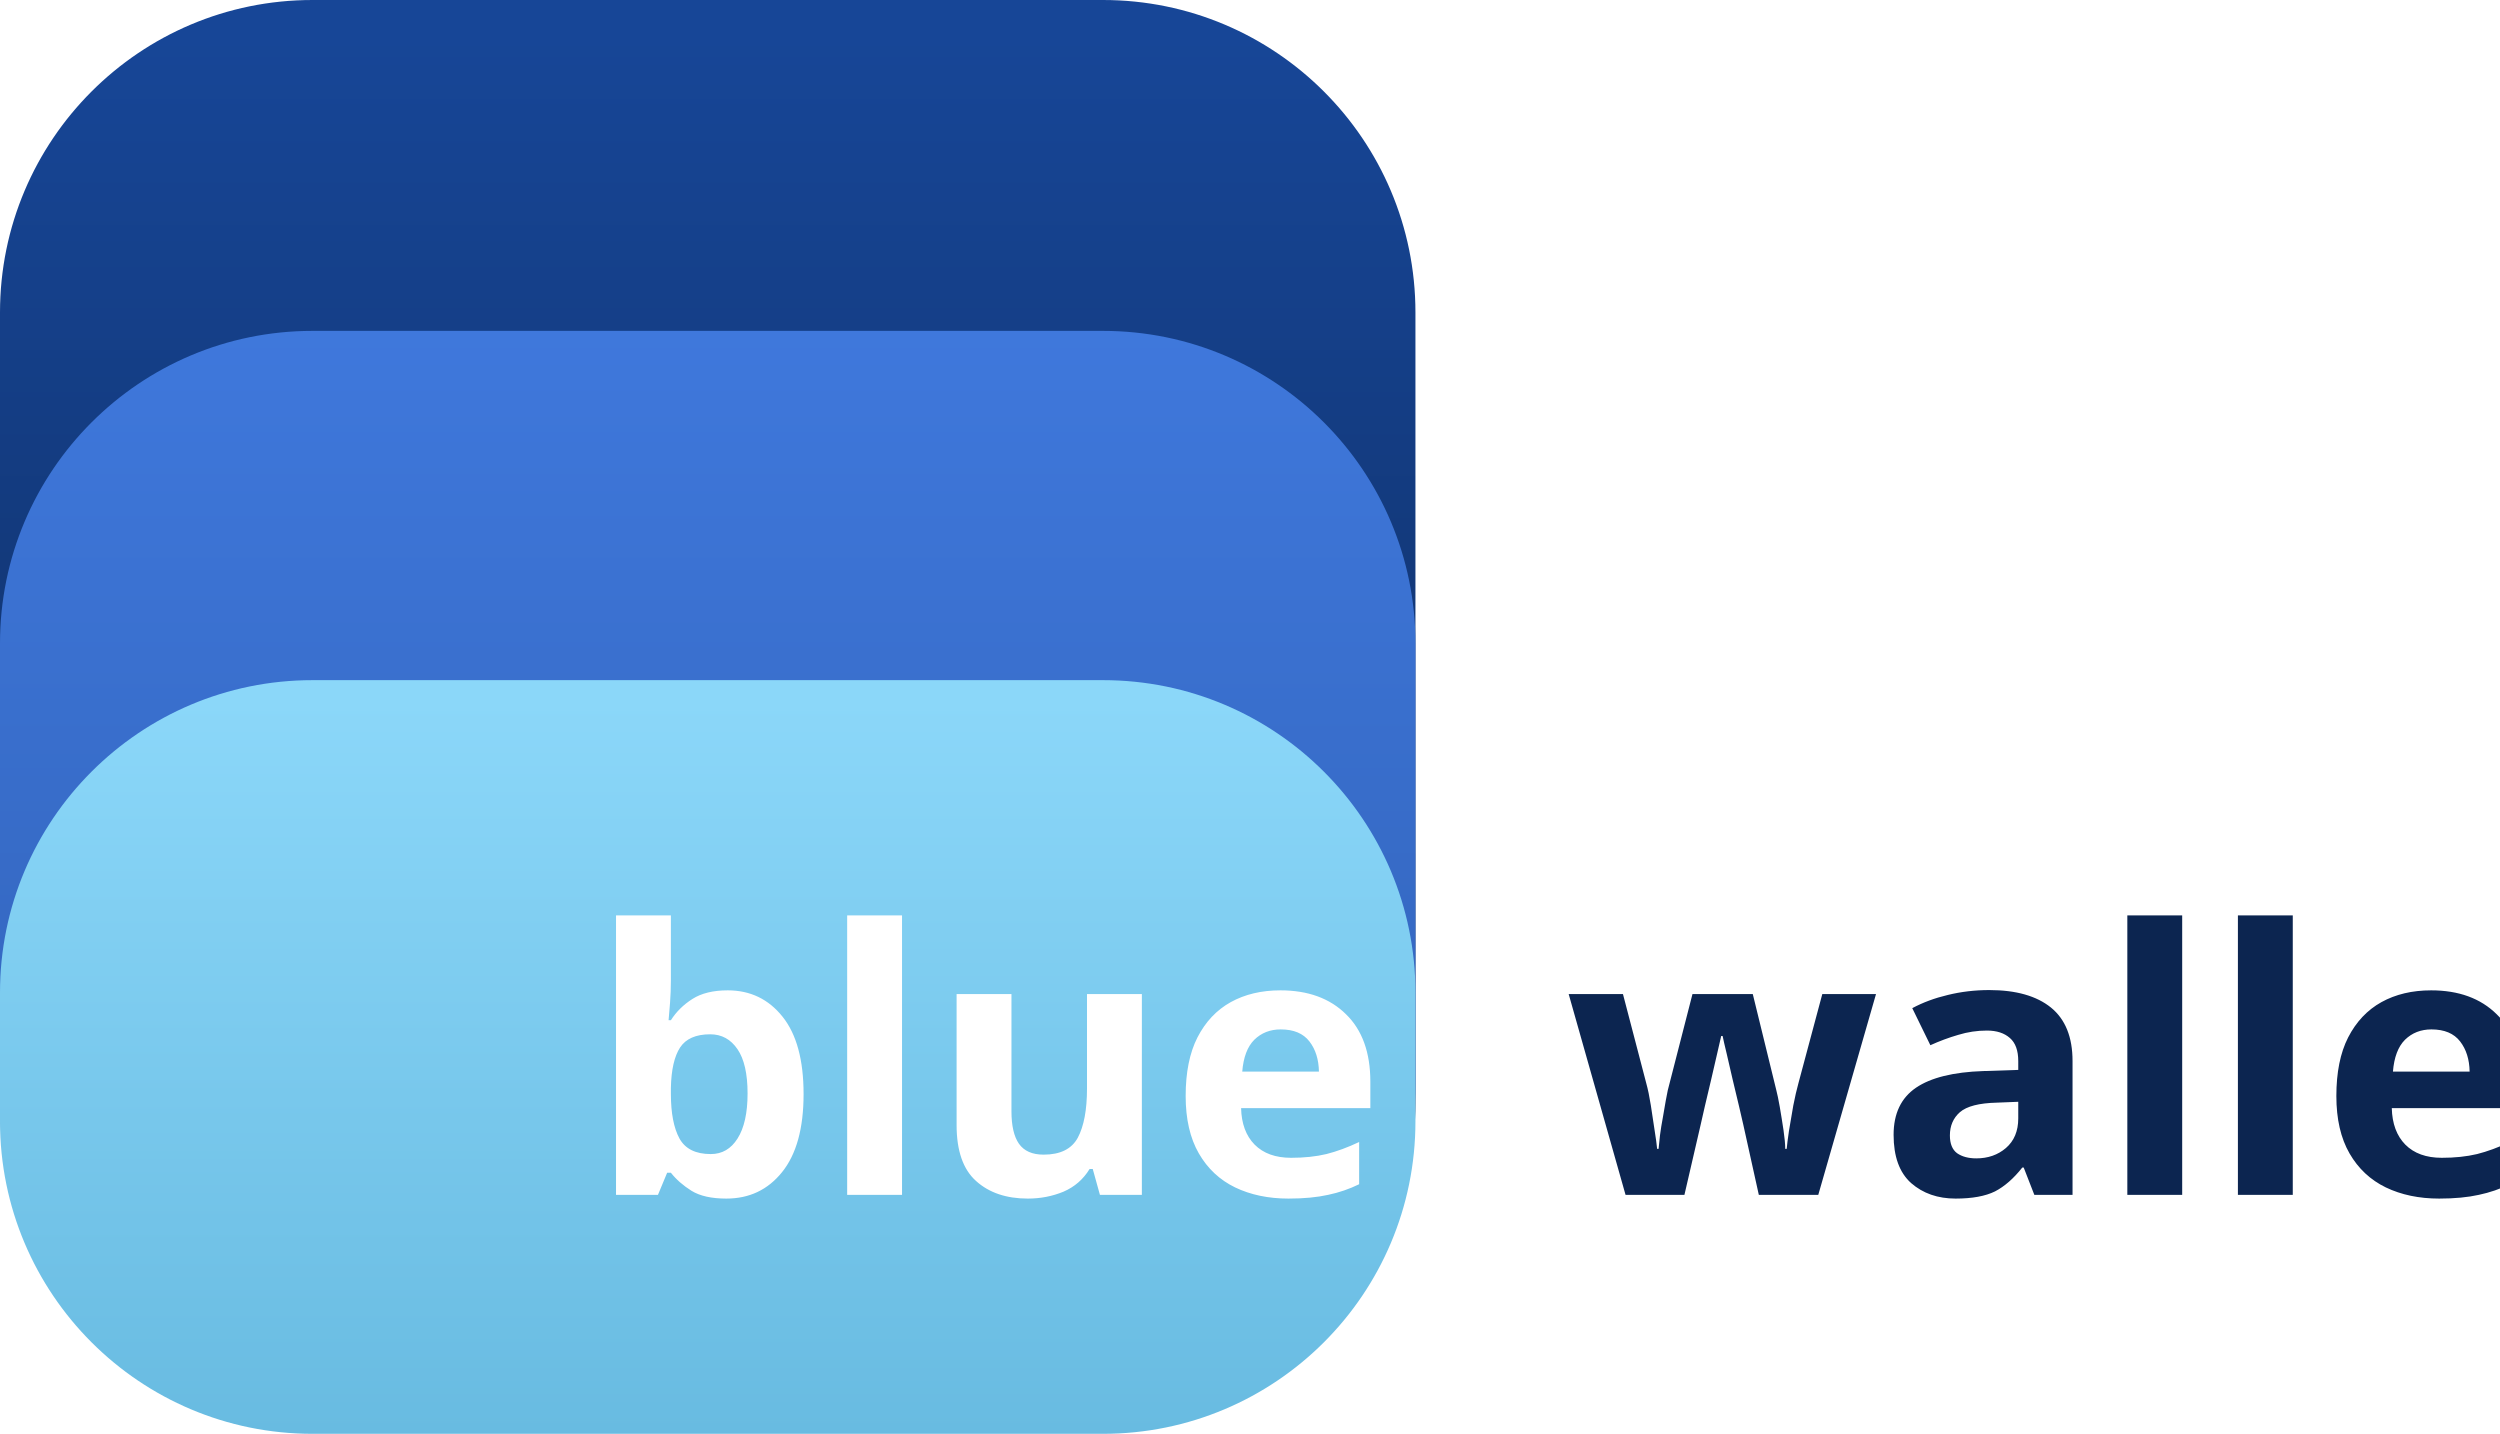
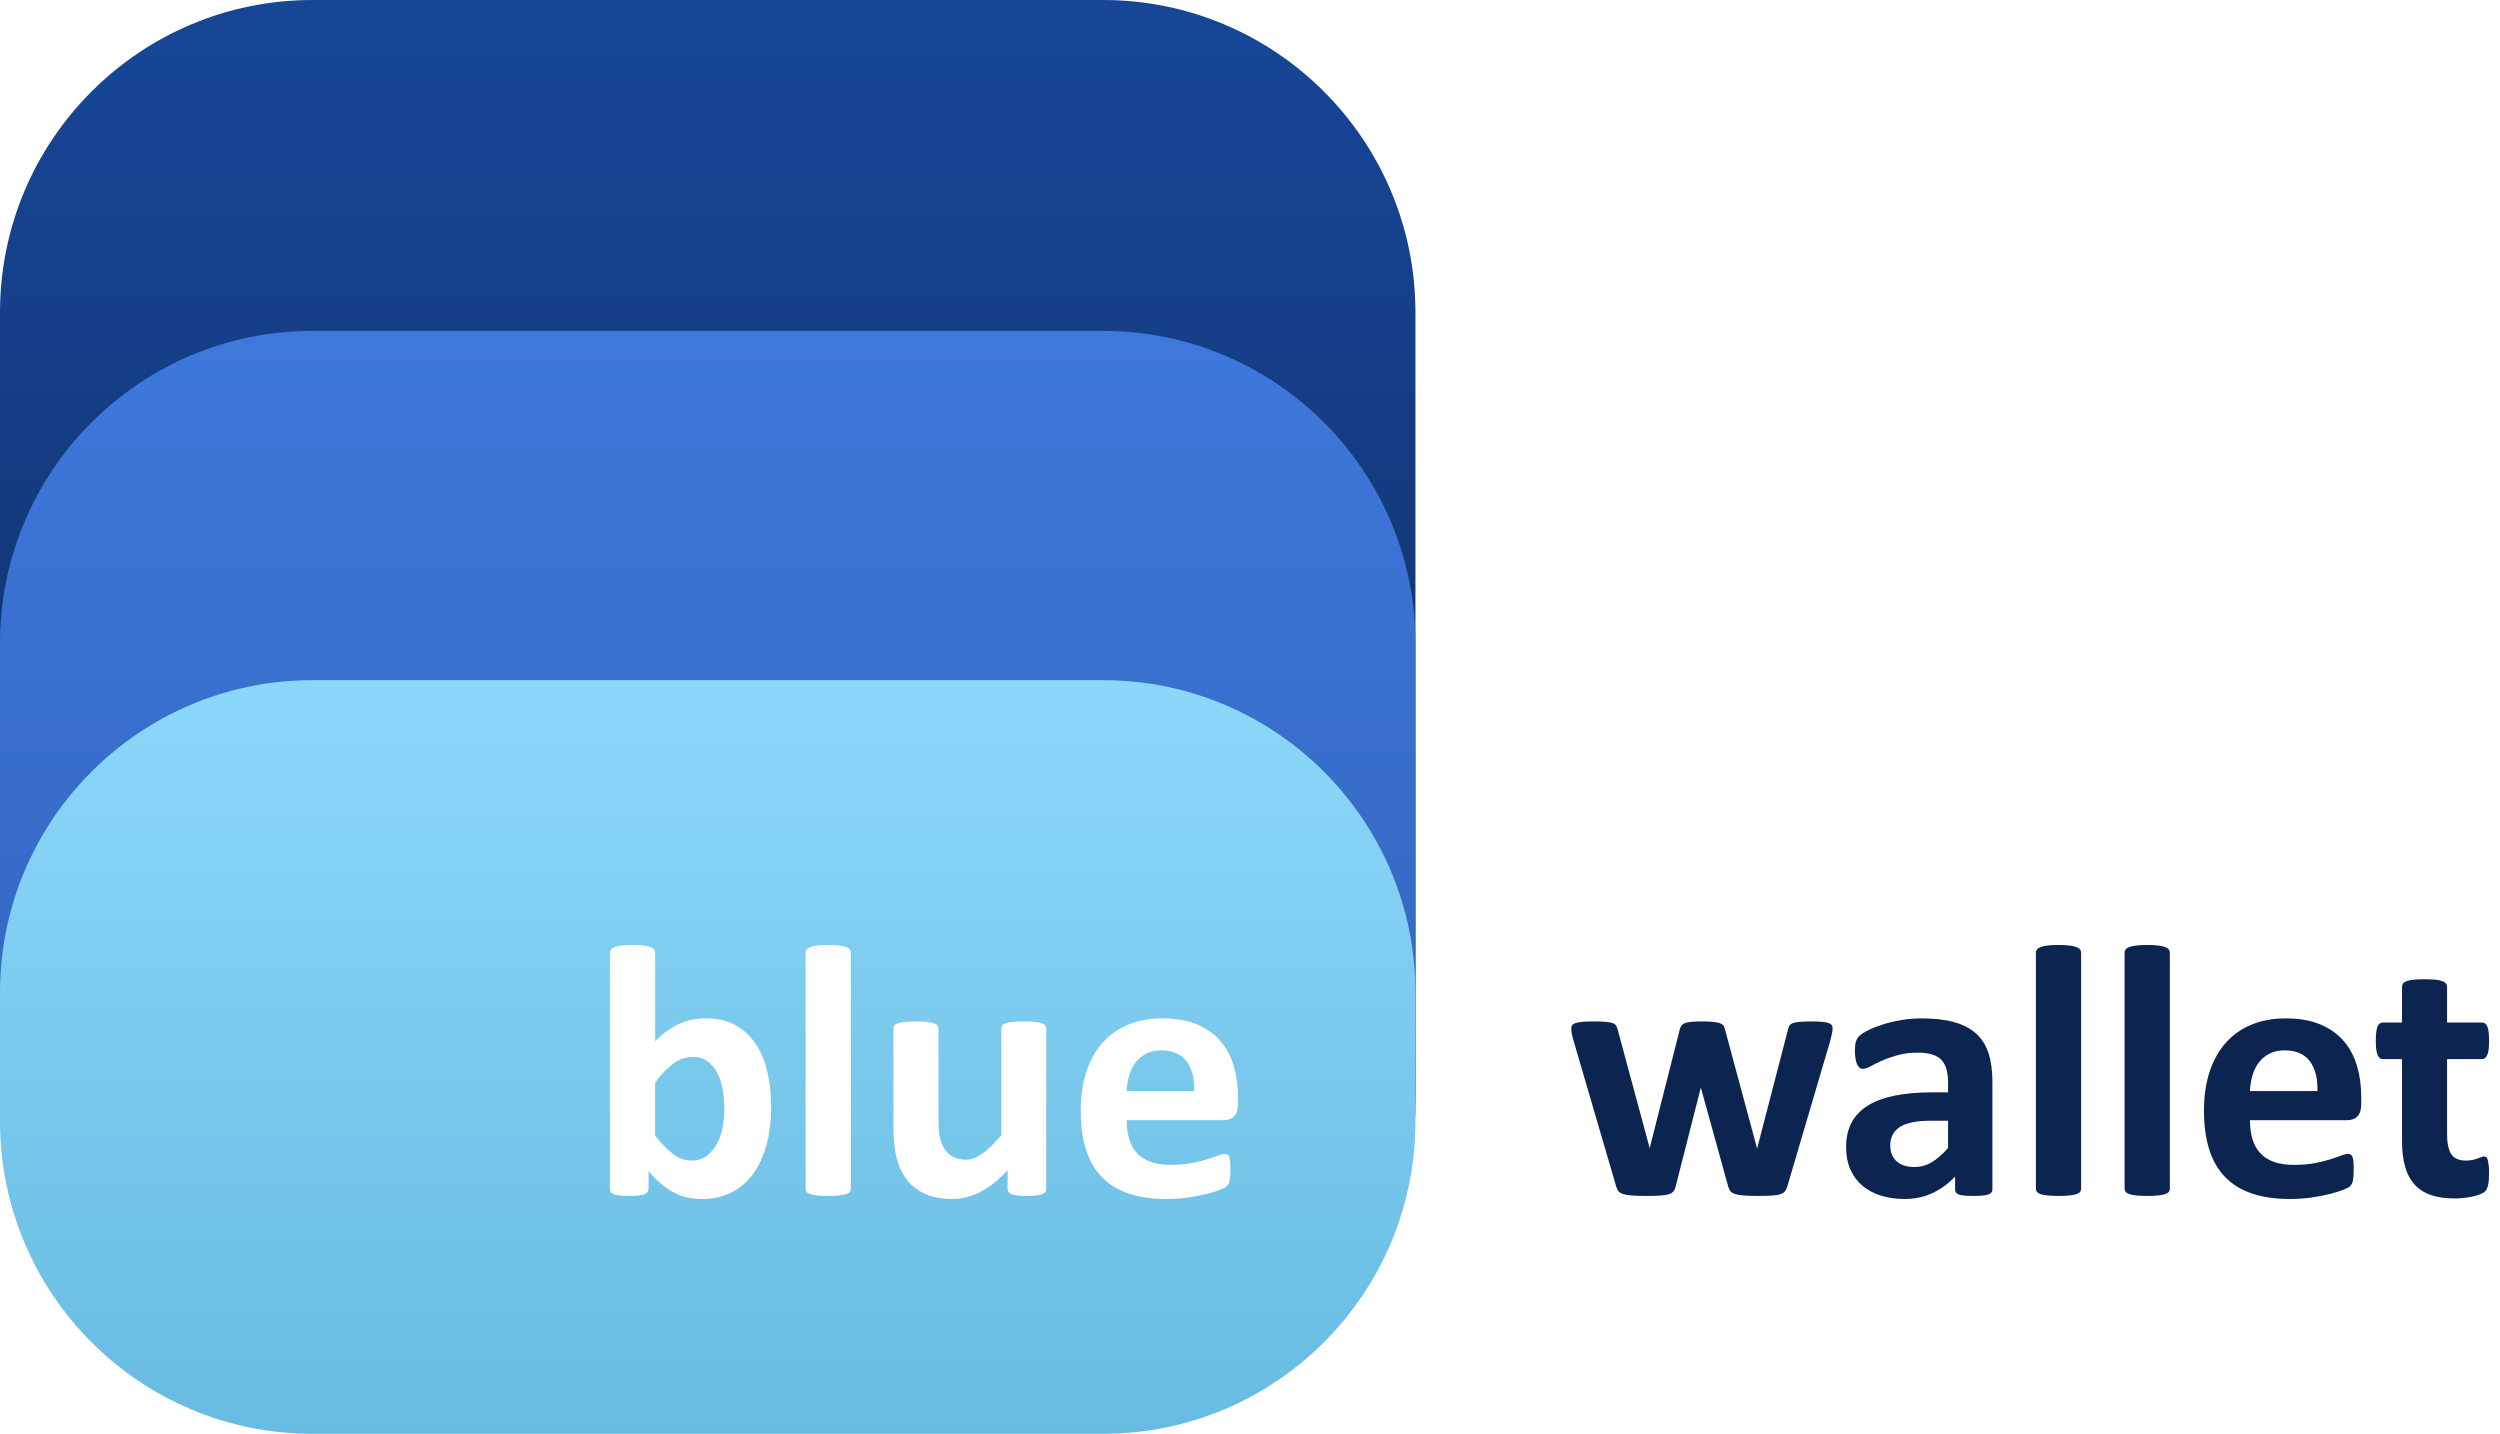
<svg xmlns="http://www.w3.org/2000/svg" width="136px" height="78px" viewBox="0 0 136 78" version="1.1">
  <defs>
    <linearGradient x1="50%" y1="2.838%" x2="50%" y2="100%" id="linearGradient-1">
      <stop stop-color="#174697" offset="0%" />
      <stop stop-color="#0C2550" offset="100%" />
    </linearGradient>
    <linearGradient x1="50%" y1="0%" x2="50%" y2="97.884%" id="linearGradient-2">
      <stop stop-color="#3F78DC" offset="0%" />
      <stop stop-color="#2F5FB3" offset="100%" />
    </linearGradient>
    <linearGradient x1="50%" y1="2.725%" x2="50%" y2="100%" id="linearGradient-3">
      <stop stop-color="#8BD7F9" offset="0%" />
      <stop stop-color="#68BBE1" offset="100%" />
    </linearGradient>
  </defs>
  <g id="site" stroke="none" stroke-width="1" fill="none" fill-rule="evenodd">
    <g id="Desktop-HD" transform="translate(-158, -48)">
      <rect fill="#FFFFFF" x="0" y="0" width="1440" height="3528" />
      <g id="Group-2" transform="translate(158, 48)">
        <g id="Group">
          <rect id="Rectangle-Copy" fill="url(#linearGradient-1)" x="0" y="0" width="77" height="77" rx="17" />
          <rect id="Rectangle-Copy-2" fill="url(#linearGradient-2)" x="0" y="18" width="77" height="58" rx="17" />
          <rect id="Rectangle-Copy-3" fill="url(#linearGradient-3)" x="0" y="37" width="77" height="41" rx="17" />
-           <text id="blue-copy" font-family="Calibri-Bold, Calibri" font-size="20" font-weight="bold" letter-spacing="-0.086" fill="#FFFFFF">
-             <tspan x="31.95" y="65">blue</tspan>
-           </text>
+           <path d="M41.95,60.195 C41.95,60.97 41.865,61.667 41.696,62.285 C41.526,62.904 41.282,63.431 40.963,63.867 C40.644,64.303 40.252,64.639 39.787,64.873 C39.321,65.107 38.792,65.225 38.2,65.225 C37.907,65.225 37.633,65.197 37.379,65.142 C37.125,65.086 36.883,64.997 36.652,64.873 C36.421,64.749 36.193,64.593 35.968,64.404 C35.744,64.215 35.514,63.988 35.28,63.721 L35.28,64.668 C35.28,64.74 35.262,64.8 35.226,64.849 C35.19,64.897 35.132,64.938 35.05,64.971 C34.969,65.003 34.86,65.026 34.723,65.039 C34.586,65.052 34.42,65.059 34.225,65.059 C34.023,65.059 33.856,65.052 33.722,65.039 C33.589,65.026 33.481,65.003 33.4,64.971 C33.318,64.938 33.261,64.897 33.229,64.849 C33.196,64.8 33.18,64.74 33.18,64.668 L33.18,51.826 C33.18,51.761 33.2,51.702 33.239,51.65 C33.278,51.598 33.344,51.554 33.439,51.519 C33.533,51.483 33.659,51.455 33.815,51.436 C33.971,51.416 34.17,51.406 34.411,51.406 C34.651,51.406 34.85,51.416 35.006,51.436 C35.163,51.455 35.288,51.483 35.382,51.519 C35.477,51.554 35.543,51.598 35.582,51.65 C35.621,51.702 35.641,51.761 35.641,51.826 L35.641,56.641 C35.862,56.419 36.084,56.23 36.305,56.074 C36.526,55.918 36.748,55.789 36.969,55.688 C37.19,55.588 37.418,55.514 37.653,55.469 C37.887,55.423 38.135,55.4 38.395,55.4 C39.039,55.4 39.586,55.529 40.036,55.786 C40.485,56.043 40.851,56.39 41.134,56.826 C41.417,57.262 41.624,57.772 41.754,58.354 C41.885,58.937 41.95,59.551 41.95,60.195 Z M39.401,60.371 C39.401,60 39.373,59.642 39.318,59.297 C39.262,58.952 39.166,58.646 39.03,58.379 C38.893,58.112 38.716,57.899 38.497,57.739 C38.279,57.58 38.004,57.5 37.672,57.5 C37.51,57.5 37.35,57.523 37.194,57.568 C37.038,57.614 36.876,57.692 36.71,57.803 C36.544,57.913 36.373,58.057 36.198,58.232 C36.022,58.408 35.836,58.626 35.641,58.887 L35.641,61.777 C35.986,62.22 36.316,62.557 36.632,62.788 C36.948,63.019 37.278,63.135 37.623,63.135 C37.942,63.135 38.213,63.053 38.434,62.891 C38.655,62.728 38.839,62.516 38.986,62.256 C39.132,61.995 39.238,61.699 39.303,61.367 C39.368,61.035 39.401,60.703 39.401,60.371 Z M46.287,64.668 C46.287,64.733 46.268,64.79 46.229,64.839 C46.19,64.888 46.123,64.928 46.029,64.961 C45.934,64.993 45.809,65.018 45.653,65.034 C45.496,65.05 45.298,65.059 45.057,65.059 C44.816,65.059 44.617,65.05 44.461,65.034 C44.305,65.018 44.18,64.993 44.085,64.961 C43.991,64.928 43.924,64.888 43.885,64.839 C43.846,64.79 43.826,64.733 43.826,64.668 L43.826,51.826 C43.826,51.761 43.846,51.702 43.885,51.65 C43.924,51.598 43.991,51.554 44.085,51.519 C44.18,51.483 44.305,51.455 44.461,51.436 C44.617,51.416 44.816,51.406 45.057,51.406 C45.298,51.406 45.496,51.416 45.653,51.436 C45.809,51.455 45.934,51.483 46.029,51.519 C46.123,51.554 46.19,51.598 46.229,51.65 C46.268,51.702 46.287,51.761 46.287,51.826 L46.287,64.668 Z M56.914,64.668 C56.914,64.733 56.898,64.79 56.865,64.839 C56.833,64.888 56.776,64.928 56.694,64.961 C56.613,64.993 56.506,65.018 56.372,65.034 C56.239,65.05 56.071,65.059 55.869,65.059 C55.654,65.059 55.48,65.05 55.347,65.034 C55.213,65.018 55.107,64.993 55.029,64.961 C54.951,64.928 54.896,64.888 54.863,64.839 C54.831,64.79 54.814,64.733 54.814,64.668 L54.814,63.662 C54.333,64.183 53.843,64.574 53.345,64.834 C52.847,65.094 52.331,65.225 51.797,65.225 C51.198,65.225 50.695,65.127 50.288,64.932 C49.881,64.736 49.552,64.469 49.302,64.131 C49.051,63.792 48.872,63.4 48.765,62.954 C48.657,62.508 48.604,61.953 48.604,61.289 L48.604,55.957 C48.604,55.892 48.621,55.835 48.657,55.786 C48.693,55.737 48.758,55.697 48.853,55.664 C48.947,55.632 49.074,55.607 49.233,55.591 C49.393,55.575 49.59,55.566 49.824,55.566 C50.065,55.566 50.264,55.575 50.42,55.591 C50.576,55.607 50.701,55.632 50.796,55.664 C50.89,55.697 50.957,55.737 50.996,55.786 C51.035,55.835 51.055,55.892 51.055,55.957 L51.055,60.879 C51.055,61.335 51.084,61.683 51.143,61.924 C51.201,62.165 51.291,62.371 51.411,62.544 C51.532,62.716 51.685,62.85 51.87,62.944 C52.056,63.039 52.272,63.086 52.52,63.086 C52.832,63.086 53.146,62.972 53.462,62.744 C53.778,62.516 54.115,62.184 54.473,61.748 L54.473,55.957 C54.473,55.892 54.491,55.835 54.526,55.786 C54.562,55.737 54.627,55.697 54.722,55.664 C54.816,55.632 54.941,55.607 55.098,55.591 C55.254,55.575 55.452,55.566 55.693,55.566 C55.934,55.566 56.133,55.575 56.289,55.591 C56.445,55.607 56.569,55.632 56.66,55.664 C56.751,55.697 56.816,55.737 56.855,55.786 C56.895,55.835 56.914,55.892 56.914,55.957 L56.914,64.668 Z M67.346,60.059 C67.346,60.358 67.279,60.579 67.145,60.723 C67.012,60.866 66.828,60.938 66.594,60.938 L61.291,60.938 C61.291,61.309 61.335,61.646 61.423,61.948 C61.511,62.251 61.651,62.508 61.843,62.72 C62.035,62.931 62.282,63.092 62.585,63.203 C62.887,63.314 63.25,63.369 63.674,63.369 C64.103,63.369 64.481,63.338 64.806,63.276 C65.132,63.215 65.414,63.146 65.651,63.071 C65.889,62.996 66.086,62.928 66.242,62.866 C66.398,62.804 66.525,62.773 66.623,62.773 C66.681,62.773 66.73,62.785 66.769,62.808 C66.808,62.83 66.841,62.871 66.867,62.93 C66.893,62.988 66.911,63.071 66.921,63.179 C66.93,63.286 66.935,63.421 66.935,63.584 C66.935,63.727 66.932,63.849 66.926,63.95 C66.919,64.051 66.909,64.137 66.896,64.209 C66.883,64.281 66.864,64.341 66.838,64.39 C66.812,64.438 66.777,64.486 66.735,64.531 C66.693,64.577 66.577,64.639 66.388,64.717 C66.2,64.795 65.959,64.871 65.666,64.946 C65.373,65.021 65.038,65.086 64.66,65.142 C64.282,65.197 63.879,65.225 63.449,65.225 C62.674,65.225 61.996,65.127 61.413,64.932 C60.83,64.736 60.344,64.44 59.953,64.043 C59.562,63.646 59.271,63.145 59.079,62.539 C58.887,61.934 58.791,61.224 58.791,60.41 C58.791,59.635 58.892,58.937 59.094,58.315 C59.295,57.694 59.588,57.166 59.972,56.733 C60.357,56.3 60.824,55.97 61.374,55.742 C61.924,55.514 62.544,55.4 63.234,55.4 C63.963,55.4 64.587,55.508 65.104,55.723 C65.622,55.938 66.047,56.235 66.379,56.616 C66.711,56.997 66.955,57.448 67.111,57.969 C67.267,58.49 67.346,59.056 67.346,59.668 L67.346,60.059 Z M64.963,59.355 C64.982,58.665 64.844,58.123 64.548,57.729 C64.251,57.336 63.794,57.139 63.176,57.139 C62.863,57.139 62.591,57.197 62.36,57.314 C62.129,57.432 61.937,57.59 61.784,57.788 C61.631,57.987 61.514,58.221 61.432,58.491 C61.351,58.761 61.304,59.049 61.291,59.355 L64.963,59.355 Z" id="blue" fill="#FFFFFF" />
        </g>
-         <text id="wallet" font-family="Calibri-Bold, Calibri" font-size="20" font-weight="bold" letter-spacing="-0.086" fill="#0C2550">
-           <tspan x="85.133" y="65">wallet</tspan>
-         </text>
+         <path d="M99.694,55.938 C99.694,56.009 99.684,56.097 99.665,56.201 C99.645,56.305 99.609,56.455 99.557,56.65 L97.233,64.531 C97.2,64.642 97.158,64.731 97.106,64.8 C97.054,64.868 96.974,64.922 96.867,64.961 C96.759,65 96.606,65.026 96.408,65.039 C96.209,65.052 95.95,65.059 95.631,65.059 C95.312,65.059 95.052,65.05 94.85,65.034 C94.648,65.018 94.491,64.99 94.377,64.951 C94.263,64.912 94.18,64.858 94.128,64.79 C94.075,64.722 94.036,64.635 94.01,64.531 L92.546,59.238 L92.526,59.15 L92.506,59.238 L91.159,64.531 C91.133,64.642 91.095,64.731 91.046,64.8 C90.998,64.868 90.915,64.922 90.797,64.961 C90.68,65 90.521,65.026 90.319,65.039 C90.117,65.052 89.857,65.059 89.538,65.059 C89.212,65.059 88.95,65.05 88.752,65.034 C88.553,65.018 88.397,64.99 88.283,64.951 C88.169,64.912 88.086,64.858 88.034,64.79 C87.982,64.722 87.943,64.635 87.917,64.531 L85.612,56.65 C85.553,56.462 85.516,56.313 85.5,56.206 C85.483,56.099 85.475,56.009 85.475,55.938 C85.475,55.872 85.493,55.815 85.529,55.767 C85.565,55.718 85.63,55.679 85.724,55.649 C85.819,55.62 85.946,55.599 86.105,55.586 C86.265,55.573 86.465,55.566 86.706,55.566 C86.966,55.566 87.178,55.573 87.34,55.586 C87.503,55.599 87.63,55.622 87.721,55.654 C87.812,55.687 87.876,55.731 87.912,55.786 C87.948,55.841 87.975,55.908 87.995,55.986 L89.723,62.383 L89.743,62.5 L89.762,62.383 L91.383,55.986 C91.403,55.908 91.434,55.841 91.476,55.786 C91.518,55.731 91.582,55.687 91.667,55.654 C91.751,55.622 91.87,55.599 92.023,55.586 C92.176,55.573 92.373,55.566 92.614,55.566 C92.855,55.566 93.05,55.575 93.2,55.591 C93.35,55.607 93.468,55.63 93.556,55.659 C93.644,55.688 93.706,55.728 93.742,55.776 C93.778,55.825 93.805,55.882 93.825,55.947 L95.563,62.393 L95.592,62.5 L95.612,62.383 L97.272,55.986 C97.285,55.908 97.311,55.841 97.35,55.786 C97.389,55.731 97.454,55.687 97.546,55.654 C97.637,55.622 97.76,55.599 97.917,55.586 C98.073,55.573 98.271,55.566 98.512,55.566 C98.753,55.566 98.95,55.573 99.103,55.586 C99.256,55.599 99.377,55.62 99.464,55.649 C99.552,55.679 99.613,55.718 99.645,55.767 C99.678,55.815 99.694,55.872 99.694,55.938 Z M108.387,64.697 C108.387,64.788 108.355,64.86 108.289,64.912 C108.224,64.964 108.122,65.002 107.982,65.024 C107.842,65.047 107.635,65.059 107.362,65.059 C107.069,65.059 106.856,65.047 106.722,65.024 C106.589,65.002 106.494,64.964 106.439,64.912 C106.384,64.86 106.356,64.788 106.356,64.697 L106.356,64.004 C105.998,64.388 105.589,64.687 105.13,64.902 C104.671,65.117 104.162,65.225 103.602,65.225 C103.14,65.225 102.715,65.164 102.328,65.044 C101.94,64.924 101.605,64.744 101.322,64.507 C101.038,64.269 100.819,63.975 100.663,63.623 C100.506,63.271 100.428,62.861 100.428,62.393 C100.428,61.885 100.527,61.444 100.726,61.069 C100.925,60.695 101.221,60.386 101.615,60.142 C102.009,59.897 102.498,59.717 103.084,59.6 C103.67,59.482 104.351,59.424 105.125,59.424 L105.975,59.424 L105.975,58.896 C105.975,58.623 105.947,58.384 105.892,58.179 C105.837,57.974 105.746,57.803 105.619,57.666 C105.492,57.529 105.322,57.428 105.111,57.363 C104.899,57.298 104.637,57.266 104.325,57.266 C103.914,57.266 103.548,57.311 103.226,57.402 C102.904,57.493 102.619,57.594 102.371,57.705 C102.124,57.816 101.917,57.917 101.751,58.008 C101.585,58.099 101.45,58.145 101.346,58.145 C101.274,58.145 101.211,58.122 101.156,58.076 C101.1,58.031 101.055,57.965 101.019,57.881 C100.983,57.796 100.955,57.692 100.936,57.568 C100.916,57.445 100.907,57.308 100.907,57.158 C100.907,56.956 100.923,56.797 100.955,56.68 C100.988,56.562 101.05,56.457 101.141,56.362 C101.232,56.268 101.392,56.164 101.62,56.05 C101.847,55.936 102.114,55.83 102.42,55.732 C102.726,55.635 103.06,55.555 103.421,55.493 C103.783,55.431 104.155,55.4 104.539,55.4 C105.223,55.4 105.807,55.467 106.292,55.601 C106.777,55.734 107.176,55.939 107.489,56.216 C107.801,56.493 108.029,56.849 108.172,57.285 C108.315,57.721 108.387,58.239 108.387,58.838 L108.387,64.697 Z M105.975,60.967 L105.038,60.967 C104.64,60.967 104.302,60.996 104.022,61.055 C103.742,61.113 103.514,61.201 103.338,61.318 C103.163,61.436 103.034,61.577 102.953,61.743 C102.871,61.909 102.83,62.1 102.83,62.314 C102.83,62.679 102.946,62.965 103.177,63.174 C103.408,63.382 103.729,63.486 104.139,63.486 C104.484,63.486 104.801,63.398 105.091,63.223 C105.381,63.047 105.676,62.79 105.975,62.451 L105.975,60.967 Z M113.213,64.668 C113.213,64.733 113.194,64.79 113.154,64.839 C113.115,64.888 113.049,64.928 112.954,64.961 C112.86,64.993 112.735,65.018 112.578,65.034 C112.422,65.05 112.224,65.059 111.983,65.059 C111.742,65.059 111.543,65.05 111.387,65.034 C111.231,65.018 111.105,64.993 111.011,64.961 C110.917,64.928 110.85,64.888 110.811,64.839 C110.772,64.79 110.752,64.733 110.752,64.668 L110.752,51.826 C110.752,51.761 110.772,51.702 110.811,51.65 C110.85,51.598 110.917,51.554 111.011,51.519 C111.105,51.483 111.231,51.455 111.387,51.436 C111.543,51.416 111.742,51.406 111.983,51.406 C112.224,51.406 112.422,51.416 112.578,51.436 C112.735,51.455 112.86,51.483 112.954,51.519 C113.049,51.554 113.115,51.598 113.154,51.65 C113.194,51.702 113.213,51.761 113.213,51.826 L113.213,64.668 Z M118.039,64.668 C118.039,64.733 118.02,64.79 117.98,64.839 C117.941,64.888 117.875,64.928 117.78,64.961 C117.686,64.993 117.561,65.018 117.404,65.034 C117.248,65.05 117.049,65.059 116.809,65.059 C116.568,65.059 116.369,65.05 116.213,65.034 C116.057,65.018 115.931,64.993 115.837,64.961 C115.743,64.928 115.676,64.888 115.637,64.839 C115.598,64.79 115.578,64.733 115.578,64.668 L115.578,51.826 C115.578,51.761 115.598,51.702 115.637,51.65 C115.676,51.598 115.743,51.554 115.837,51.519 C115.931,51.483 116.057,51.455 116.213,51.436 C116.369,51.416 116.568,51.406 116.809,51.406 C117.049,51.406 117.248,51.416 117.404,51.436 C117.561,51.455 117.686,51.483 117.78,51.519 C117.875,51.554 117.941,51.598 117.98,51.65 C118.02,51.702 118.039,51.761 118.039,51.826 L118.039,64.668 Z M128.451,60.059 C128.451,60.358 128.384,60.579 128.251,60.723 C128.117,60.866 127.933,60.938 127.699,60.938 L122.396,60.938 C122.396,61.309 122.44,61.646 122.528,61.948 C122.616,62.251 122.756,62.508 122.948,62.72 C123.14,62.931 123.387,63.092 123.69,63.203 C123.993,63.314 124.356,63.369 124.779,63.369 C125.209,63.369 125.586,63.338 125.912,63.276 C126.237,63.215 126.519,63.146 126.757,63.071 C126.994,62.996 127.191,62.928 127.347,62.866 C127.504,62.804 127.631,62.773 127.728,62.773 C127.787,62.773 127.836,62.785 127.875,62.808 C127.914,62.83 127.946,62.871 127.972,62.93 C127.999,62.988 128.016,63.071 128.026,63.179 C128.036,63.286 128.041,63.421 128.041,63.584 C128.041,63.727 128.038,63.849 128.031,63.95 C128.025,64.051 128.015,64.137 128.002,64.209 C127.989,64.281 127.969,64.341 127.943,64.39 C127.917,64.438 127.883,64.486 127.841,64.531 C127.798,64.577 127.683,64.639 127.494,64.717 C127.305,64.795 127.064,64.871 126.771,64.946 C126.478,65.021 126.143,65.086 125.765,65.142 C125.388,65.197 124.984,65.225 124.554,65.225 C123.78,65.225 123.101,65.127 122.518,64.932 C121.936,64.736 121.449,64.44 121.058,64.043 C120.668,63.646 120.376,63.145 120.184,62.539 C119.992,61.934 119.896,61.224 119.896,60.41 C119.896,59.635 119.997,58.937 120.199,58.315 C120.401,57.694 120.694,57.166 121.078,56.733 C121.462,56.3 121.929,55.97 122.479,55.742 C123.029,55.514 123.65,55.4 124.34,55.4 C125.069,55.4 125.692,55.508 126.21,55.723 C126.727,55.938 127.152,56.235 127.484,56.616 C127.816,56.997 128.06,57.448 128.217,57.969 C128.373,58.49 128.451,59.056 128.451,59.668 L128.451,60.059 Z M126.068,59.355 C126.088,58.665 125.949,58.123 125.653,57.729 C125.357,57.336 124.9,57.139 124.281,57.139 C123.969,57.139 123.697,57.197 123.466,57.314 C123.235,57.432 123.042,57.59 122.889,57.788 C122.736,57.987 122.619,58.221 122.538,58.491 C122.457,58.761 122.409,59.049 122.396,59.355 L126.068,59.355 Z M135.406,63.809 C135.406,64.095 135.388,64.315 135.352,64.468 C135.316,64.621 135.269,64.728 135.211,64.79 C135.152,64.852 135.066,64.907 134.952,64.956 C134.838,65.005 134.704,65.047 134.551,65.083 C134.398,65.119 134.232,65.146 134.053,65.166 C133.874,65.186 133.694,65.195 133.511,65.195 C133.023,65.195 132.6,65.133 132.242,65.01 C131.884,64.886 131.587,64.696 131.353,64.438 C131.119,64.181 130.946,63.857 130.836,63.467 C130.725,63.076 130.67,62.614 130.67,62.08 L130.67,57.617 L129.625,57.617 C129.501,57.617 129.407,57.541 129.341,57.388 C129.276,57.235 129.244,56.979 129.244,56.621 C129.244,56.432 129.252,56.273 129.268,56.143 C129.284,56.012 129.309,55.91 129.341,55.835 C129.374,55.76 129.415,55.706 129.463,55.674 C129.512,55.641 129.569,55.625 129.634,55.625 L130.67,55.625 L130.67,53.682 C130.67,53.617 130.687,53.558 130.723,53.506 C130.759,53.454 130.824,53.41 130.919,53.374 C131.013,53.338 131.14,53.312 131.299,53.296 C131.459,53.28 131.656,53.271 131.89,53.271 C132.131,53.271 132.331,53.28 132.491,53.296 C132.65,53.312 132.776,53.338 132.867,53.374 C132.958,53.41 133.023,53.454 133.062,53.506 C133.101,53.558 133.121,53.617 133.121,53.682 L133.121,55.625 L135.015,55.625 C135.08,55.625 135.137,55.641 135.186,55.674 C135.235,55.706 135.276,55.76 135.308,55.835 C135.341,55.91 135.365,56.012 135.381,56.143 C135.398,56.273 135.406,56.432 135.406,56.621 C135.406,56.979 135.373,57.235 135.308,57.388 C135.243,57.541 135.149,57.617 135.025,57.617 L133.121,57.617 L133.121,61.709 C133.121,62.184 133.196,62.541 133.345,62.778 C133.495,63.016 133.762,63.135 134.146,63.135 C134.276,63.135 134.393,63.123 134.498,63.101 C134.602,63.078 134.695,63.052 134.776,63.022 C134.857,62.993 134.926,62.967 134.981,62.944 C135.036,62.922 135.087,62.91 135.132,62.91 C135.171,62.91 135.209,62.922 135.245,62.944 C135.281,62.967 135.308,63.013 135.328,63.081 C135.347,63.149 135.365,63.242 135.381,63.359 C135.398,63.477 135.406,63.626 135.406,63.809 Z" id="wallet" fill="#0C2550" />
      </g>
    </g>
  </g>
</svg>
